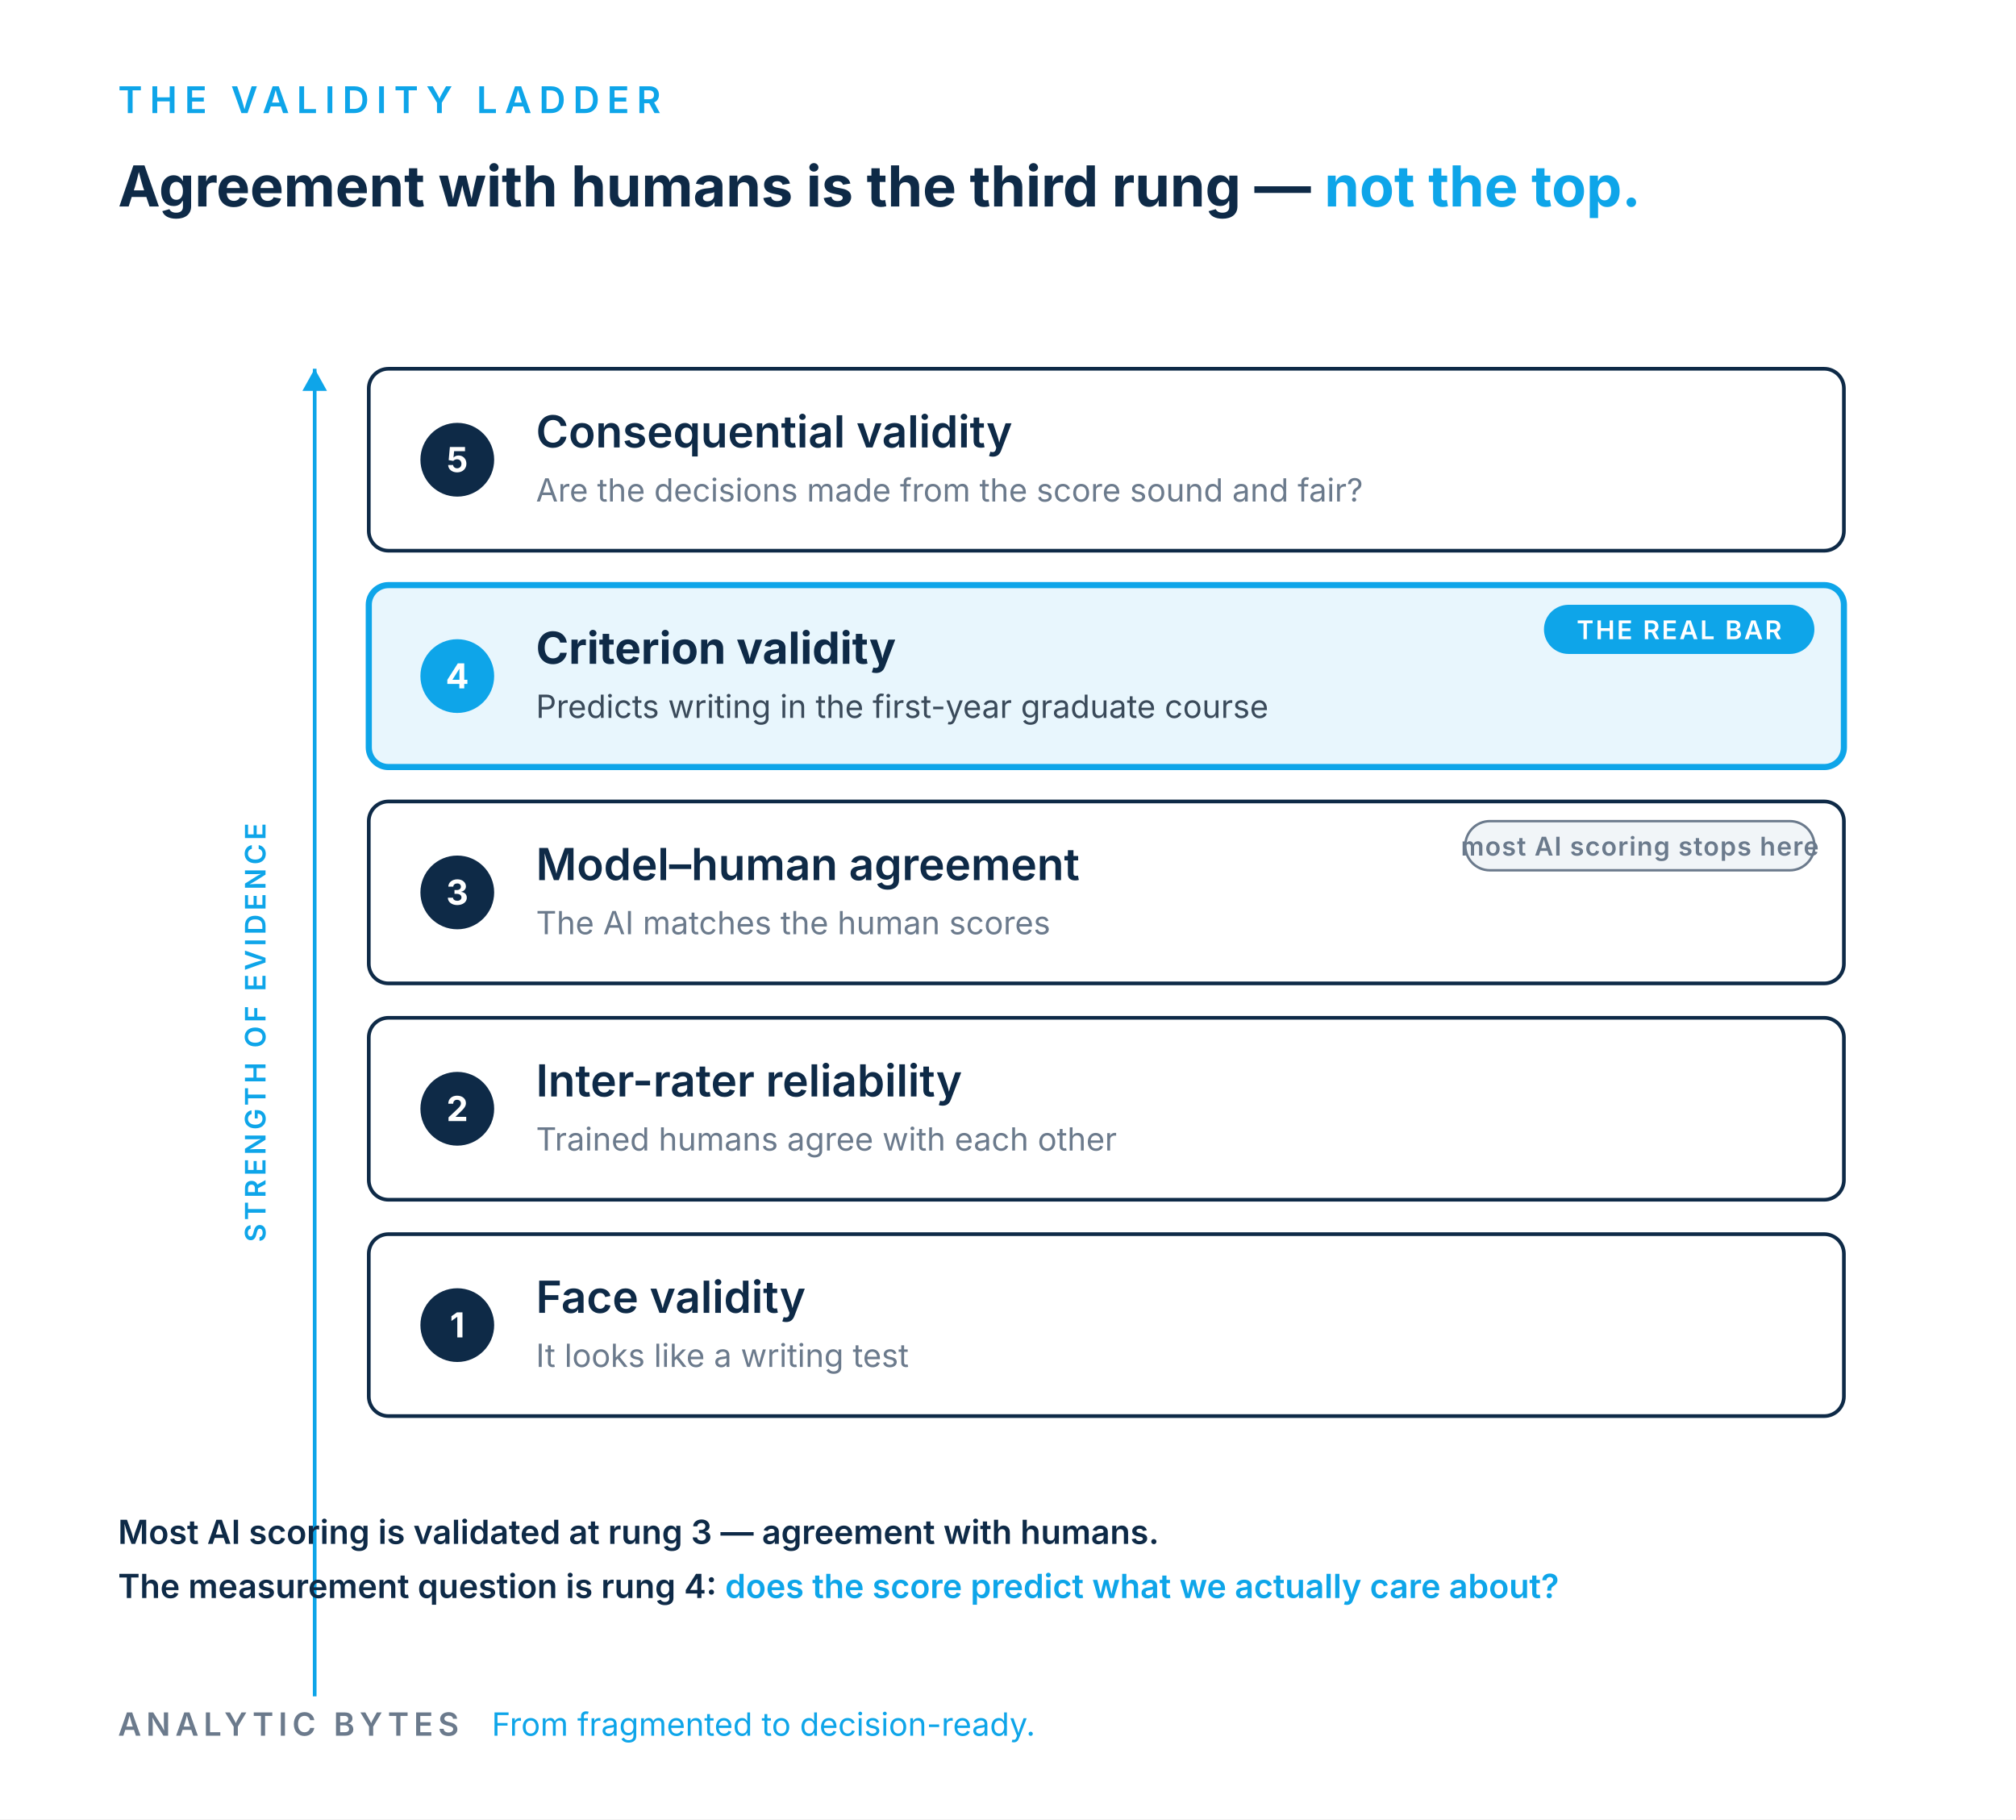
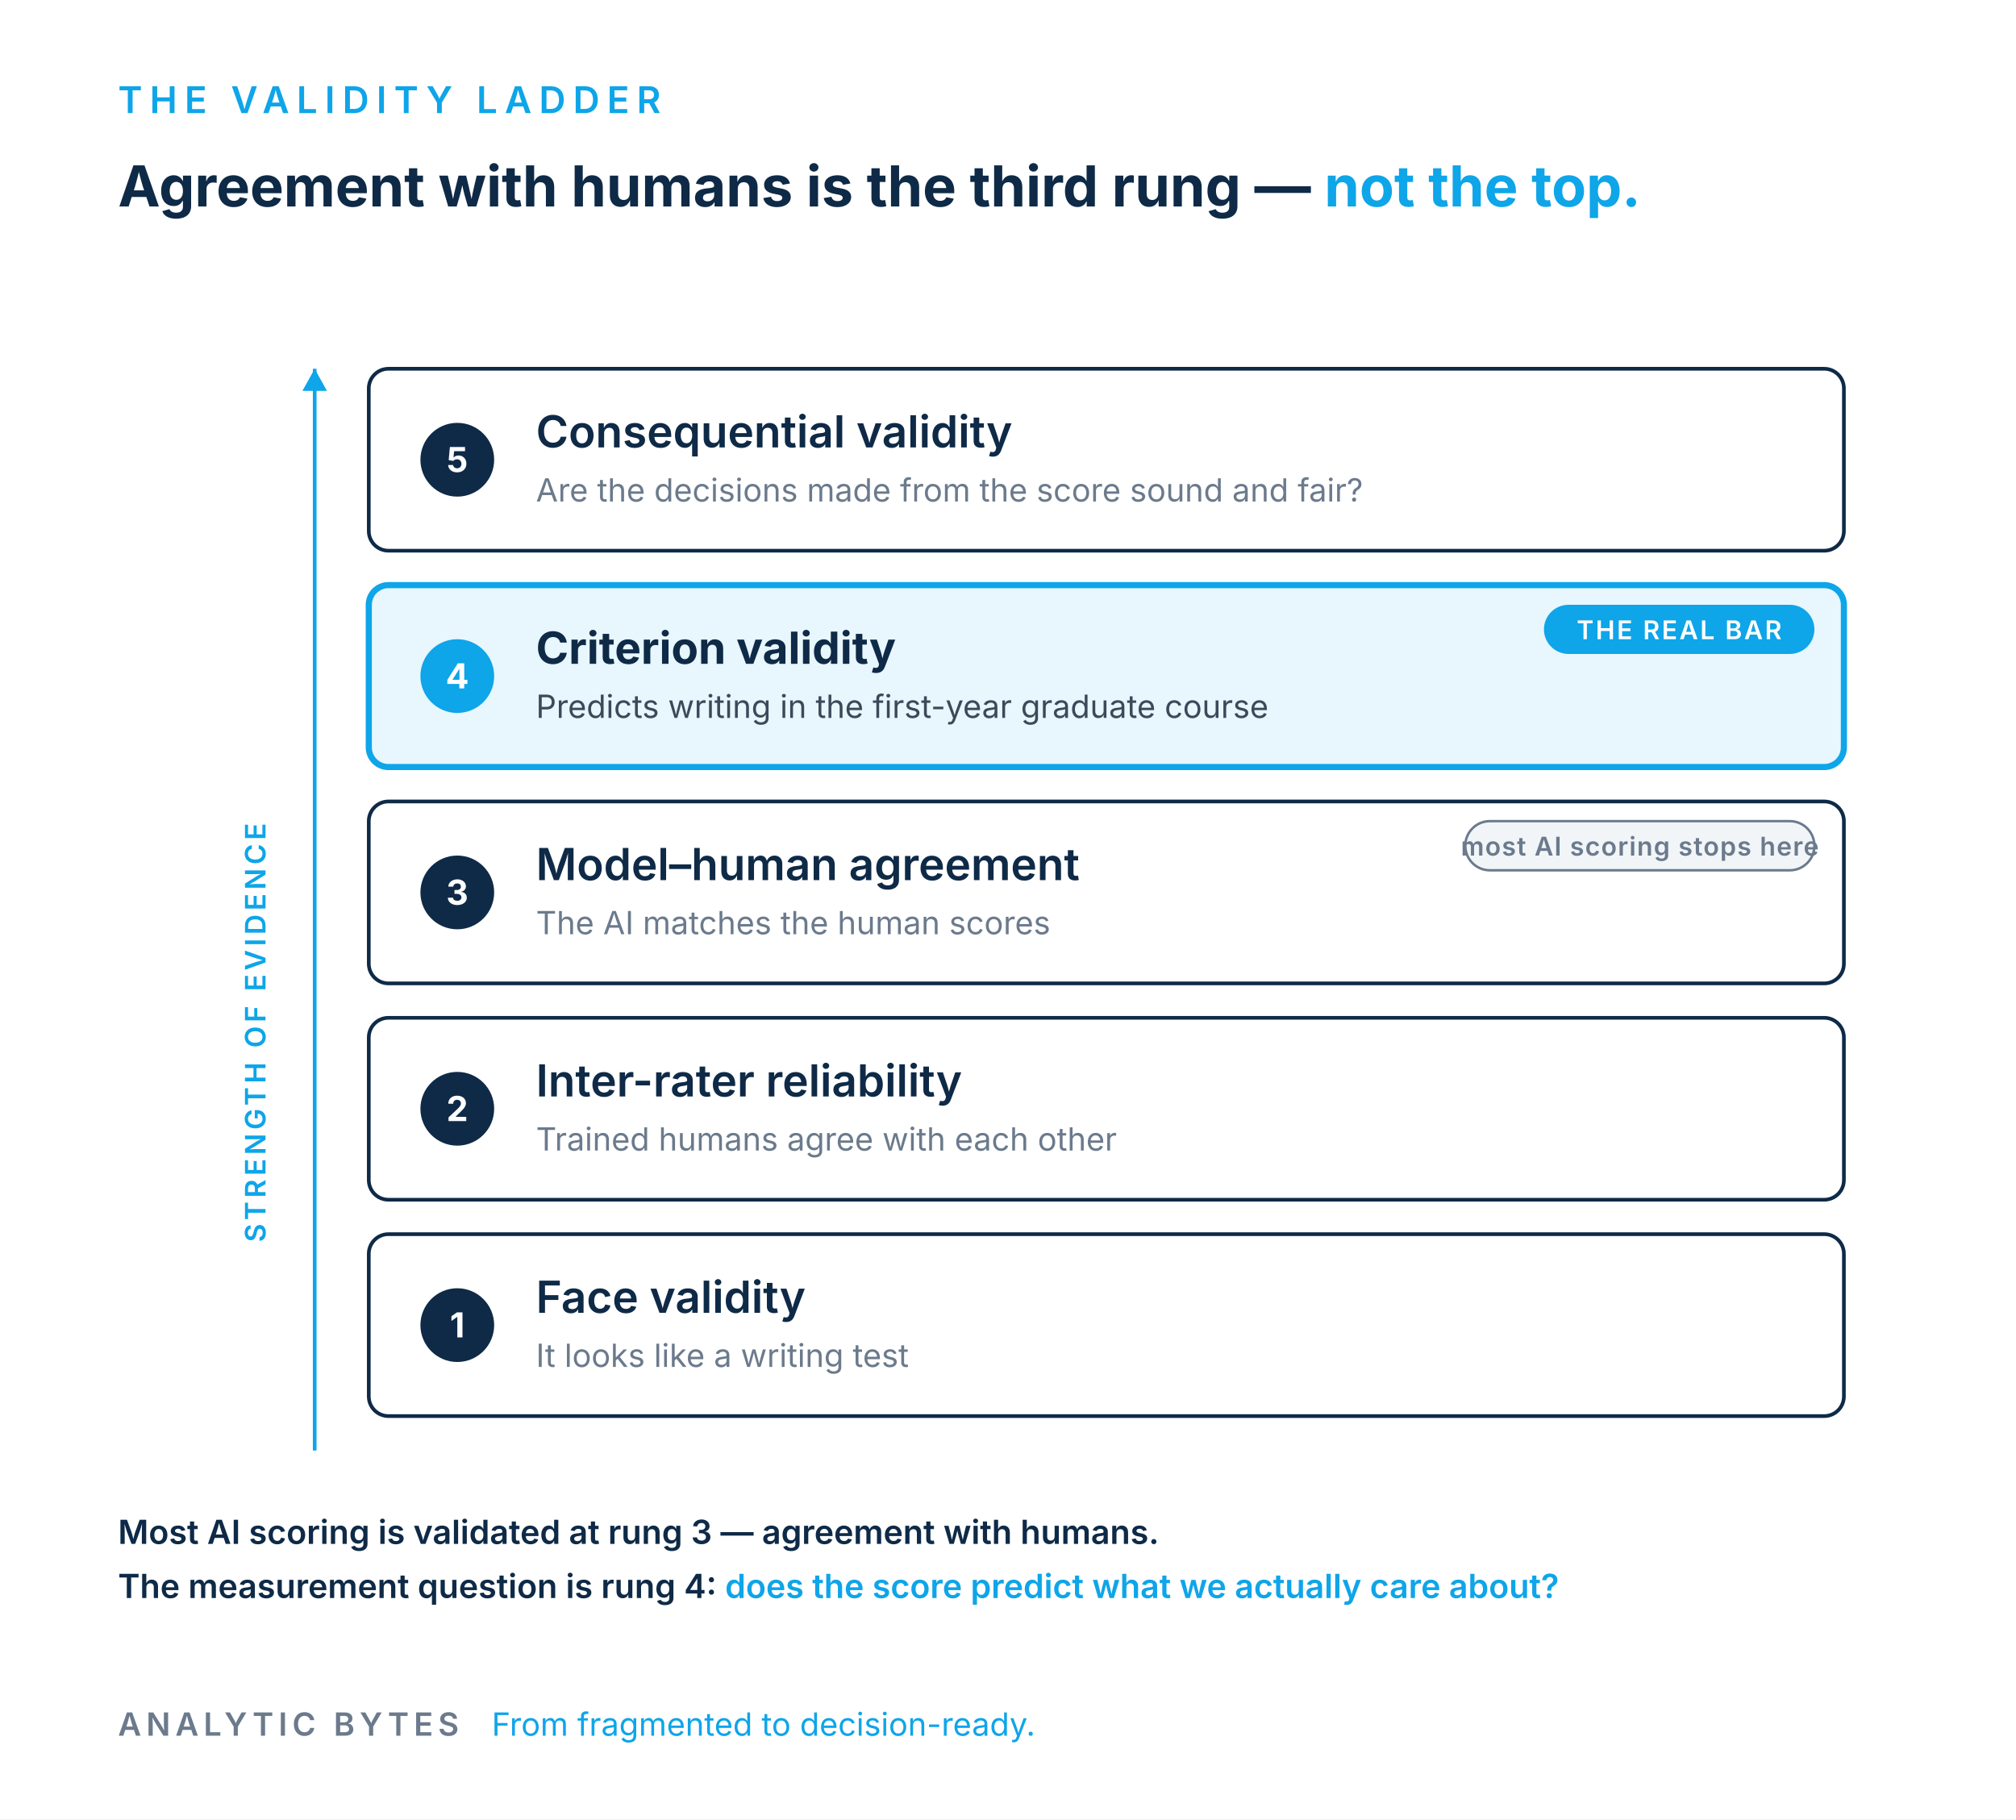
<svg xmlns="http://www.w3.org/2000/svg" viewBox="0 0 820 740" role="img" aria-labelledby="ttl desc" font-family="Inter,Helvetica,Arial,sans-serif">
  <rect width="820" height="740" fill="#FFFFFF" />
  <text x="48" y="46" font-size="15" letter-spacing="3" fill="#0EA5E9" font-weight="600">THE VALIDITY LADDER</text>
  <text x="48" y="84" font-size="23" fill="#0E2A47" font-weight="700">Agreement with humans is the third rung — <tspan fill="#0EA5E9">not the top.</tspan>
  </text>
-   <line x1="128" y1="690" x2="128" y2="150" stroke="#0EA5E9" stroke-width="1.5" />
+   <line x1="128" y1="590" x2="128" y2="150" stroke="#0EA5E9" stroke-width="1.5" />
  <path d="M128,150 l-5,9 l10,0 z" fill="#0EA5E9" />
  <text transform="translate(108,420) rotate(-90)" font-size="11.5" letter-spacing="1.5" fill="#0EA5E9" font-weight="600" text-anchor="middle">STRENGTH OF EVIDENCE</text>
  <rect x="150" y="150" width="600" height="74" rx="8" fill="#FFFFFF" stroke="#0E2A47" stroke-width="1.5" />
  <circle cx="186" cy="187" r="15" fill="#0E2A47" />
  <text x="186" y="192" font-size="14" fill="#FFFFFF" font-weight="700" text-anchor="middle">5</text>
  <text x="218" y="182" font-size="18" fill="#0E2A47" font-weight="600">Consequential validity</text>
  <text x="218" y="204" font-size="13" fill="#6B7A8C">Are the decisions made from the score sound and fair?</text>
  <rect x="150" y="238" width="600" height="74" rx="8" fill="#E8F6FD" stroke="#0EA5E9" stroke-width="2.5" />
  <circle cx="186" cy="275" r="15" fill="#0EA5E9" />
  <text x="186" y="280" font-size="14" fill="#FFFFFF" font-weight="700" text-anchor="middle">4</text>
  <text x="218" y="270" font-size="18" fill="#0E2A47" font-weight="700">Criterion validity</text>
  <text x="218" y="292" font-size="13" fill="#3A4A5A">Predicts writing in the first-year graduate course</text>
  <rect x="628" y="246" width="110" height="20" rx="10" fill="#0EA5E9" />
  <text x="683" y="260" font-size="10.5" letter-spacing="0.8" fill="#FFFFFF" font-weight="600" text-anchor="middle">THE REAL BAR</text>
  <rect x="150" y="326" width="600" height="74" rx="8" fill="#FFFFFF" stroke="#0E2A47" stroke-width="1.5" />
  <circle cx="186" cy="363" r="15" fill="#0E2A47" />
  <text x="186" y="368" font-size="14" fill="#FFFFFF" font-weight="700" text-anchor="middle">3</text>
  <text x="218" y="358" font-size="18" fill="#0E2A47" font-weight="600">Model–human agreement</text>
  <text x="218" y="380" font-size="13" fill="#6B7A8C">The AI matches the human scores</text>
  <rect x="596" y="334" width="142" height="20" rx="10" fill="#F1F5F8" stroke="#6B7A8C" stroke-width="1" />
  <text x="667" y="348" font-size="10.5" letter-spacing="0.4" fill="#6B7A8C" font-weight="600" text-anchor="middle">most AI scoring stops here</text>
  <rect x="150" y="414" width="600" height="74" rx="8" fill="#FFFFFF" stroke="#0E2A47" stroke-width="1.5" />
  <circle cx="186" cy="451" r="15" fill="#0E2A47" />
  <text x="186" y="456" font-size="14" fill="#FFFFFF" font-weight="700" text-anchor="middle">2</text>
  <text x="218" y="446" font-size="18" fill="#0E2A47" font-weight="600">Inter-rater reliability</text>
  <text x="218" y="468" font-size="13" fill="#6B7A8C">Trained humans agree with each other</text>
  <rect x="150" y="502" width="600" height="74" rx="8" fill="#FFFFFF" stroke="#0E2A47" stroke-width="1.5" />
  <circle cx="186" cy="539" r="15" fill="#0E2A47" />
  <text x="186" y="544" font-size="14" fill="#FFFFFF" font-weight="700" text-anchor="middle">1</text>
  <text x="218" y="534" font-size="18" fill="#0E2A47" font-weight="600">Face validity</text>
  <text x="218" y="556" font-size="13" fill="#6B7A8C">It looks like a writing test</text>
  <text x="48" y="628" font-size="13.5" fill="#0E2A47" font-weight="600">Most AI scoring is validated at rung 3 — agreement with humans.</text>
  <text x="48" y="650" font-size="13.5" fill="#0E2A47" font-weight="600">The measurement question is rung 4: <tspan fill="#0EA5E9">does the score predict what we actually care about?</tspan>
  </text>
  <text x="48" y="706" font-size="13" letter-spacing="2" fill="#6B7A8C" font-weight="600">ANALYTIC BYTES</text>
  <text x="200" y="706" font-size="13" fill="#0EA5E9">From fragmented to decision-ready.</text>
</svg>
